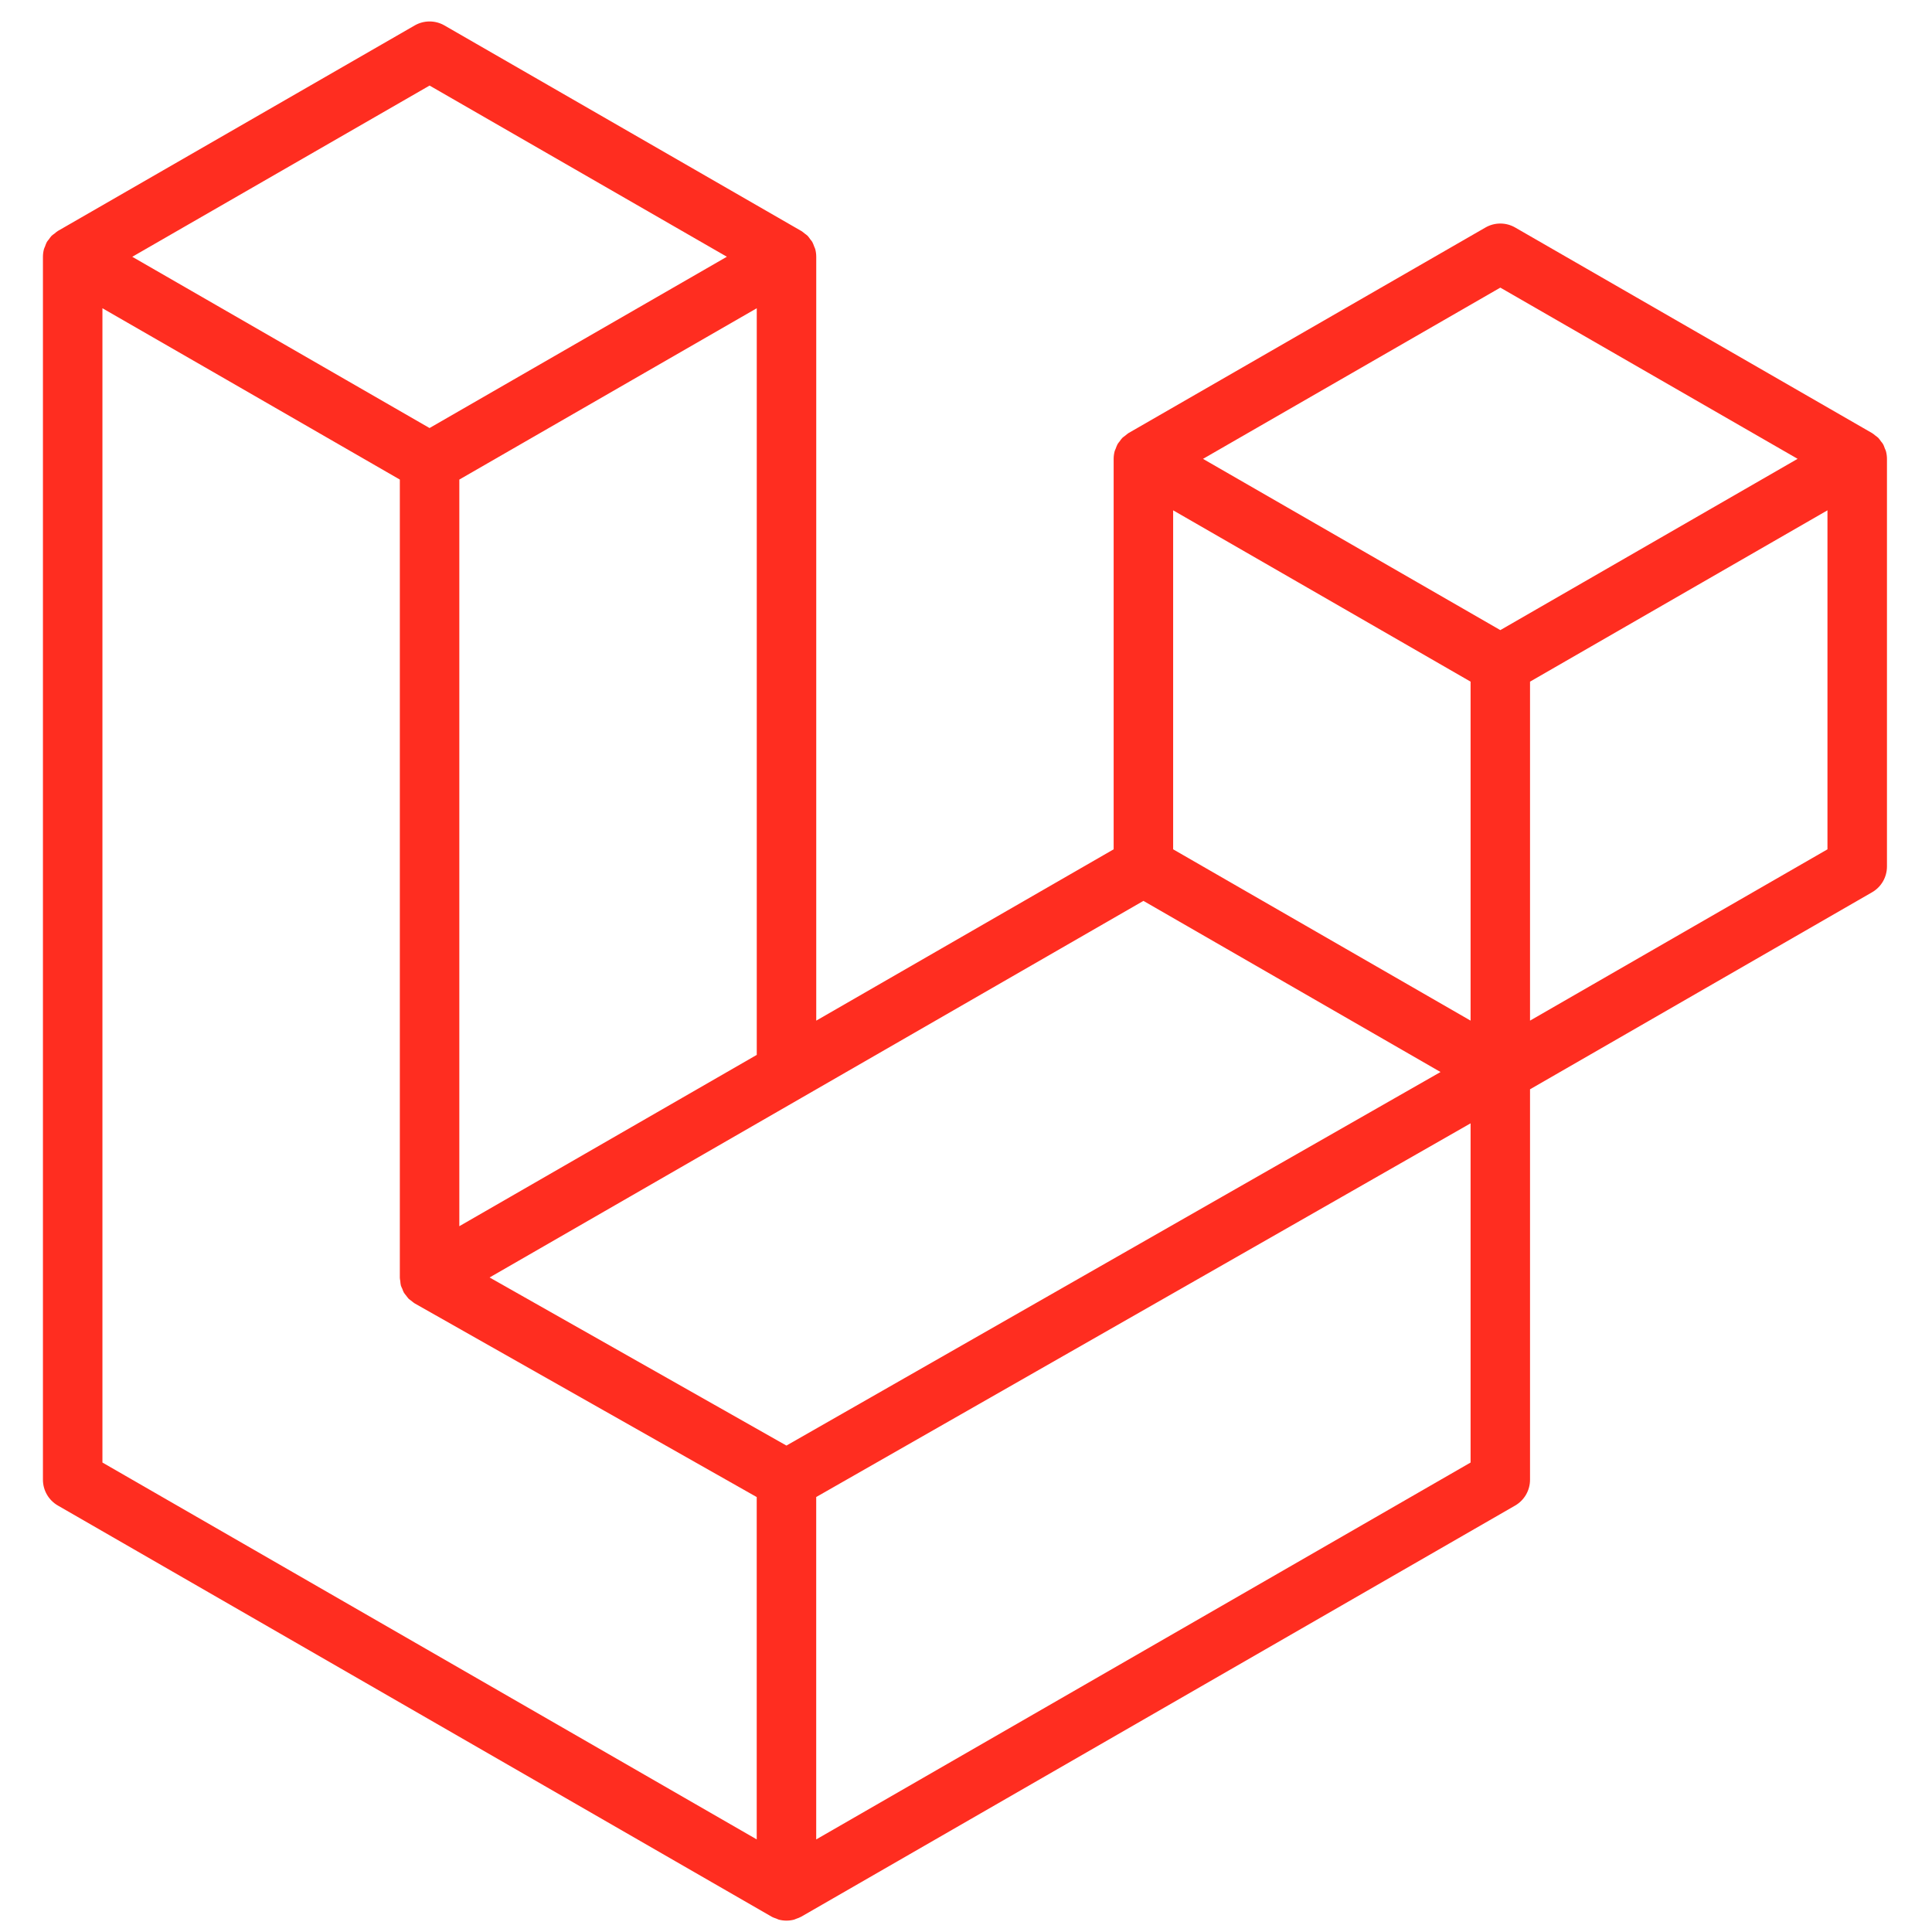
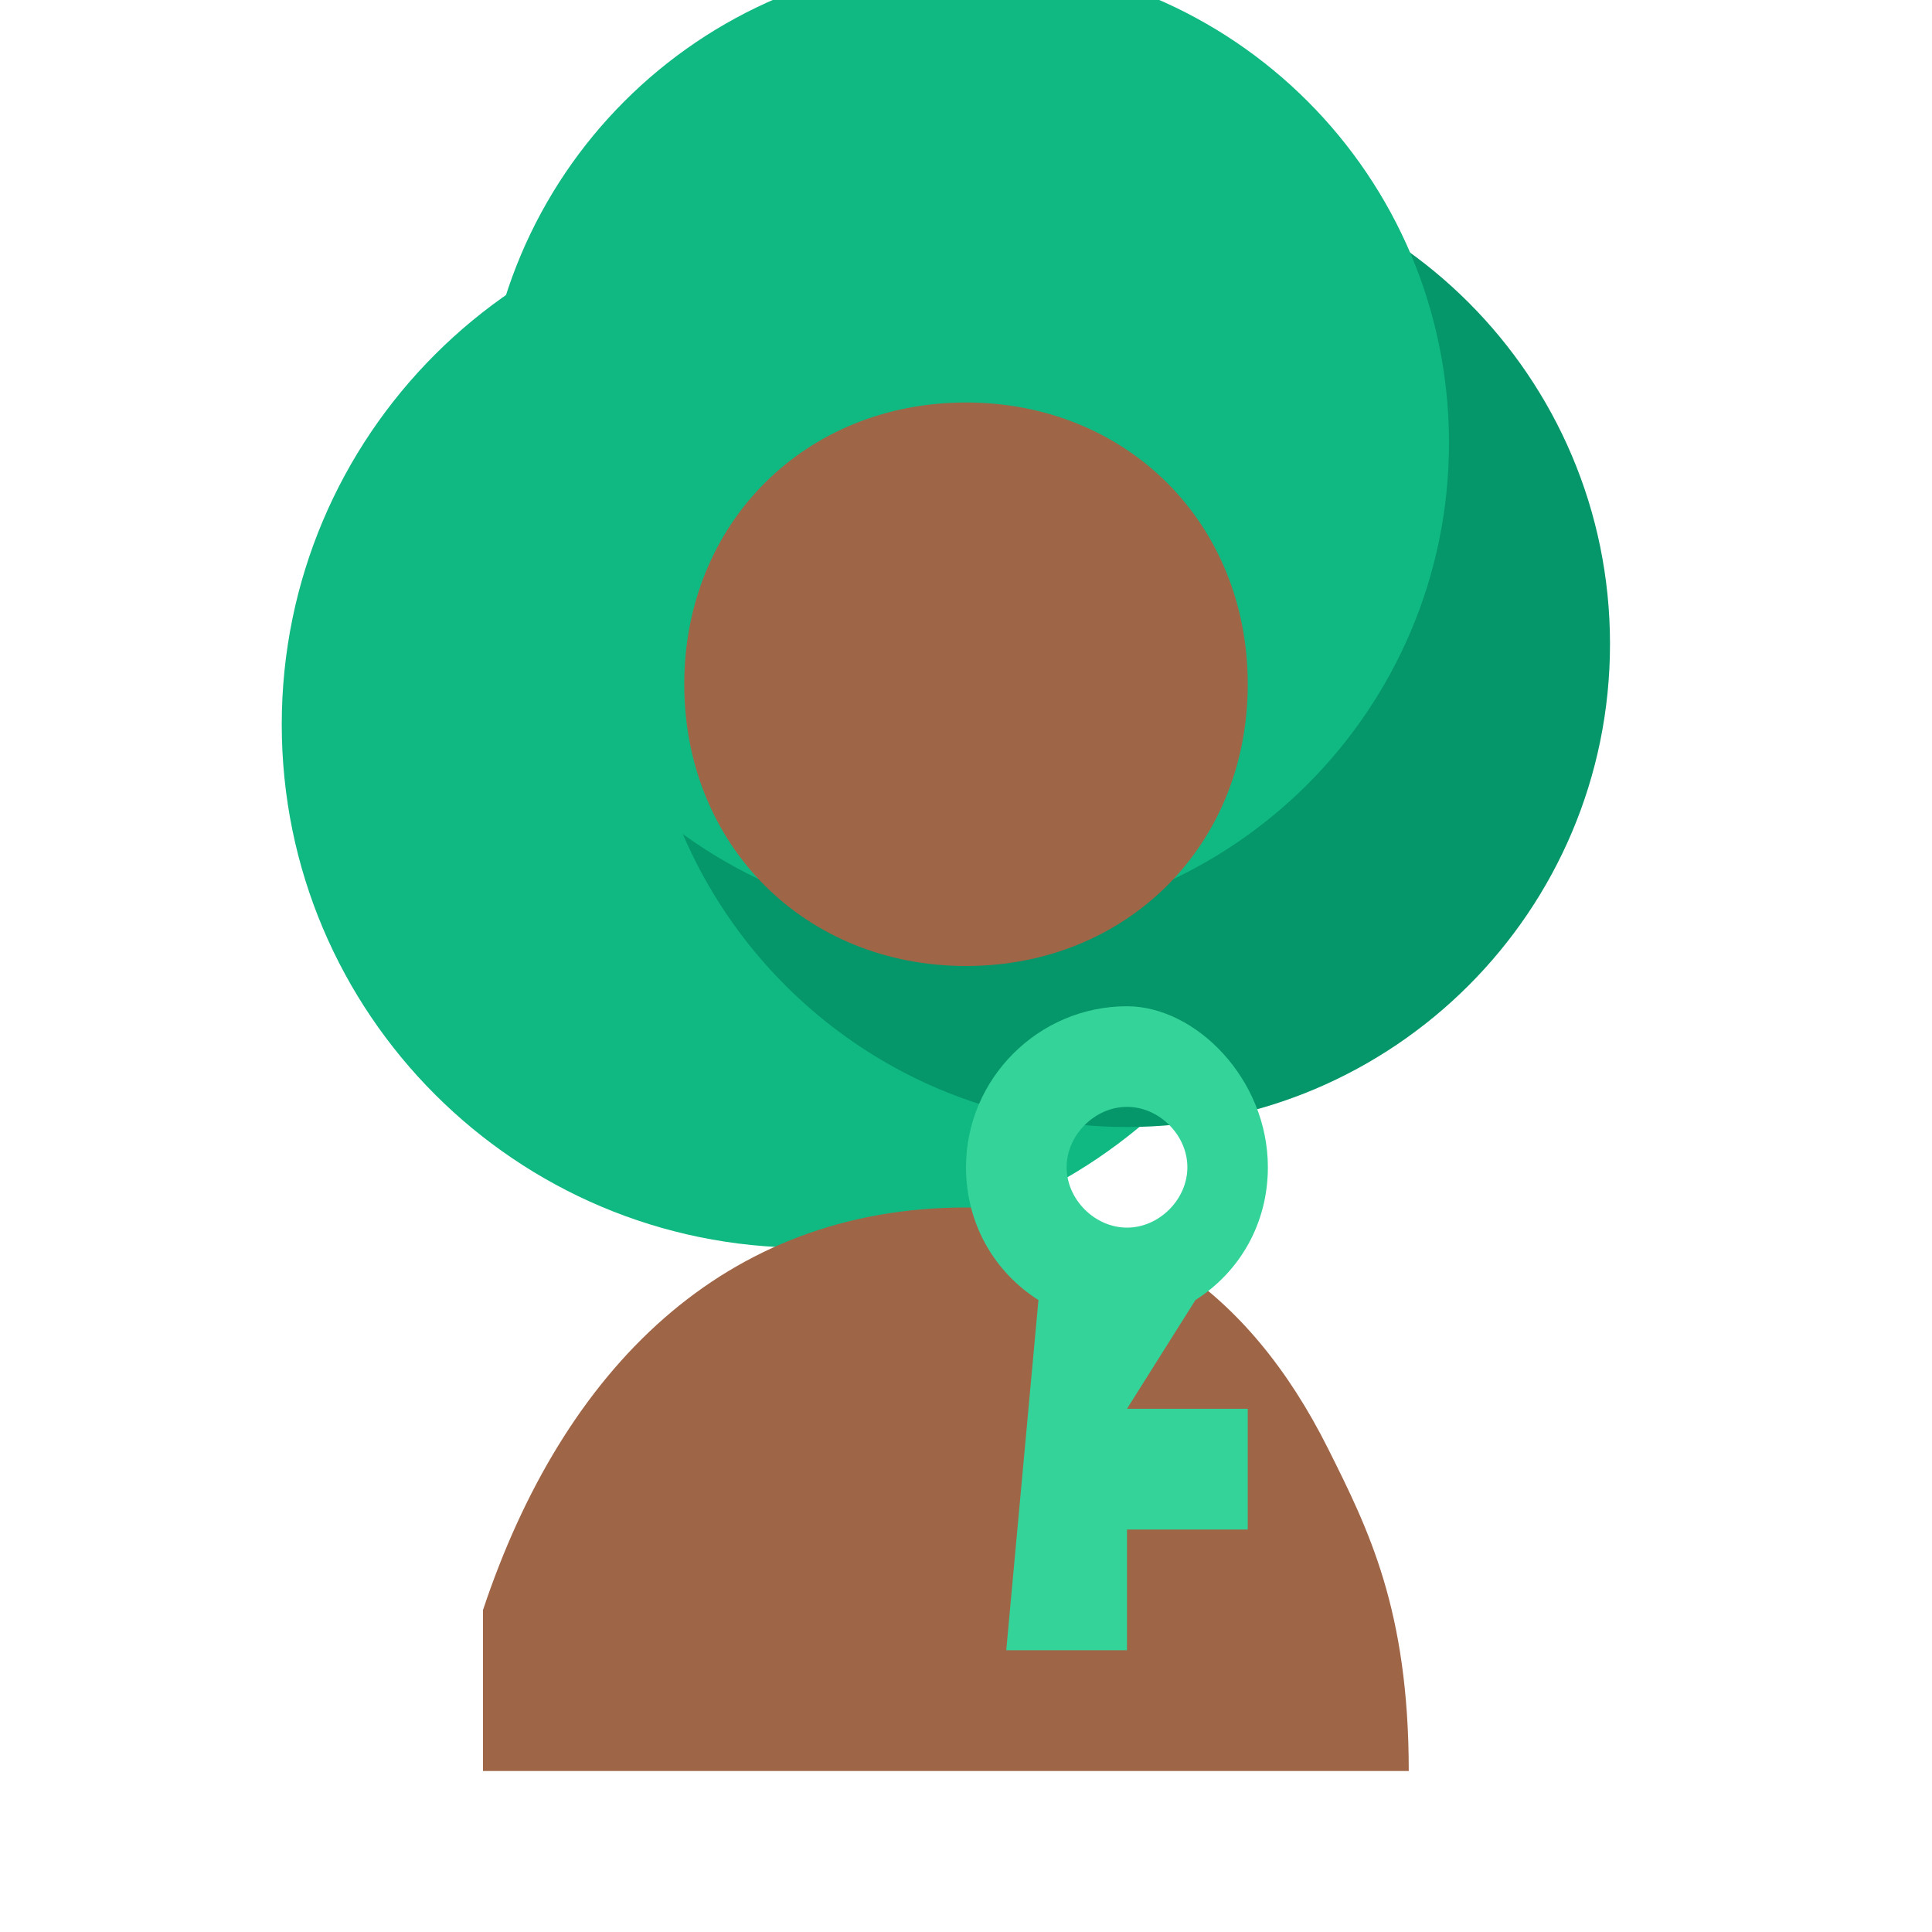
- <svg xmlns="http://www.w3.org/2000/svg" width="166" height="166" viewBox="0 0 166 166" fill="none">
-   <path fill-rule="evenodd" clip-rule="evenodd" d="M162.041 38.759C162.099 38.977 162.129 39.201 162.13 39.426V74.452C162.13 74.902 162.011 75.344 161.786 75.733C161.561 76.122 161.237 76.444 160.847 76.668L131.462 93.594V127.141C131.462 128.054 130.977 128.897 130.186 129.357L68.847 164.683C68.707 164.763 68.554 164.814 68.401 164.868C68.343 164.887 68.289 164.922 68.228 164.938C67.8 165.051 67.349 165.051 66.92 164.938C66.85 164.919 66.786 164.881 66.719 164.855C66.579 164.804 66.432 164.76 66.298 164.683L4.972 129.357C4.583 129.133 4.259 128.81 4.034 128.421C3.808 128.032 3.69 127.591 3.689 127.141L3.689 22.063C3.689 21.834 3.721 21.61 3.779 21.393C3.798 21.32 3.843 21.253 3.868 21.179C3.916 21.045 3.961 20.908 4.031 20.783C4.079 20.7 4.149 20.633 4.206 20.557C4.28 20.454 4.347 20.349 4.433 20.26C4.506 20.186 4.602 20.132 4.685 20.068C4.778 19.992 4.861 19.909 4.966 19.848L35.633 2.185C36.022 1.961 36.462 1.844 36.91 1.844C37.358 1.844 37.798 1.961 38.186 2.185L68.851 19.848H68.857C68.959 19.912 69.045 19.992 69.138 20.065C69.221 20.129 69.313 20.186 69.387 20.257C69.476 20.349 69.54 20.454 69.616 20.557C69.671 20.633 69.744 20.7 69.789 20.783C69.862 20.911 69.904 21.045 69.955 21.179C69.98 21.253 70.025 21.32 70.044 21.396C70.103 21.614 70.133 21.838 70.133 22.063V87.694L95.686 72.974V39.423C95.686 39.2 95.718 38.973 95.775 38.759C95.798 38.683 95.839 38.615 95.865 38.542C95.916 38.408 95.96 38.271 96.031 38.146C96.079 38.063 96.149 37.996 96.203 37.92C96.279 37.818 96.343 37.712 96.433 37.623C96.506 37.549 96.599 37.495 96.681 37.431C96.777 37.355 96.86 37.272 96.962 37.211L127.633 19.548C128.021 19.324 128.461 19.206 128.91 19.206C129.358 19.206 129.798 19.324 130.186 19.548L160.85 37.211C160.959 37.275 161.042 37.355 161.137 37.428C161.217 37.492 161.31 37.549 161.383 37.62C161.473 37.712 161.536 37.818 161.613 37.92C161.67 37.996 161.741 38.063 161.785 38.146C161.859 38.271 161.9 38.408 161.951 38.542C161.98 38.615 162.021 38.683 162.041 38.759ZM157.018 72.974V43.848L146.287 50.028L131.462 58.568V87.694L157.021 72.974H157.018ZM126.354 125.663V96.518L111.771 104.85L70.13 128.626V158.046L126.354 125.663ZM8.801 26.485V125.663L65.018 158.043V128.629L35.649 112L35.64 111.994L35.627 111.988C35.528 111.93 35.445 111.847 35.353 111.777C35.273 111.713 35.18 111.662 35.11 111.592L35.104 111.582C35.021 111.502 34.963 111.403 34.893 111.314C34.829 111.228 34.753 111.154 34.702 111.065L34.699 111.055C34.641 110.96 34.606 110.845 34.565 110.736C34.523 110.64 34.469 110.551 34.443 110.449C34.411 110.328 34.405 110.197 34.392 110.072C34.379 109.976 34.354 109.881 34.354 109.785V109.778V41.205L19.532 32.662L8.801 26.485ZM36.913 7.35L11.364 22.063L36.907 36.777L62.453 22.06L36.907 7.35H36.913ZM50.2 99.174L65.022 90.637V26.485L54.291 32.665L39.466 41.205V105.357L50.2 99.174ZM128.91 24.713L103.363 39.426L128.91 54.14L154.453 39.423L128.91 24.713ZM126.354 58.568L111.529 50.028L100.798 43.848V72.974L115.619 81.511L126.354 87.694V58.568ZM67.571 124.205L105.042 102.803L123.772 92.109L98.245 77.405L68.854 94.334L42.066 109.762L67.571 124.205Z" fill="#FF2D20" />
+ <svg xmlns="http://www.w3.org/2000/svg" viewBox="0 0 48 48" fill="none">
+   <circle cx="20" cy="18" r="13" fill="#10b981" />
+   <circle cx="28" cy="16" r="12" fill="#059669" />
+   <circle cx="24" cy="11" r="12" fill="#10b981" />
+   <path d="M12 40 C14 34, 18 30, 24 30 C28 30, 31 32, 33 36 C34 38, 35 40, 35 44 L12 44 Z" fill="#9f6547" />
+   <path d="M24 24 C28 24, 31 21, 31 17 C31 13, 28 10, 24 10 C20 10, 17 13, 17 17 C17 21, 20 24, 24 24 Z" fill="#9f6547" />
+   <path d="M28 25 C25.8 25 24 26.8 24 29 C24 30.4 24.7 31.6 25.8 32.3 L25 41 L28 41 L28 38 L31 38 L31 35 L28 35 L29.7 32.3 C30.8 31.6 31.5 30.4 31.5 29 C31.5 26.8 29.7 25 28 25 Z M28 27.5 C28.8 27.5 29.5 28.2 29.5 29 C29.5 29.8 28.8 30.5 28 30.5 C27.2 30.5 26.5 29.8 26.5 29 C26.5 28.2 27.2 27.5 28 27.5 Z" fill="#34d399" />
</svg>
